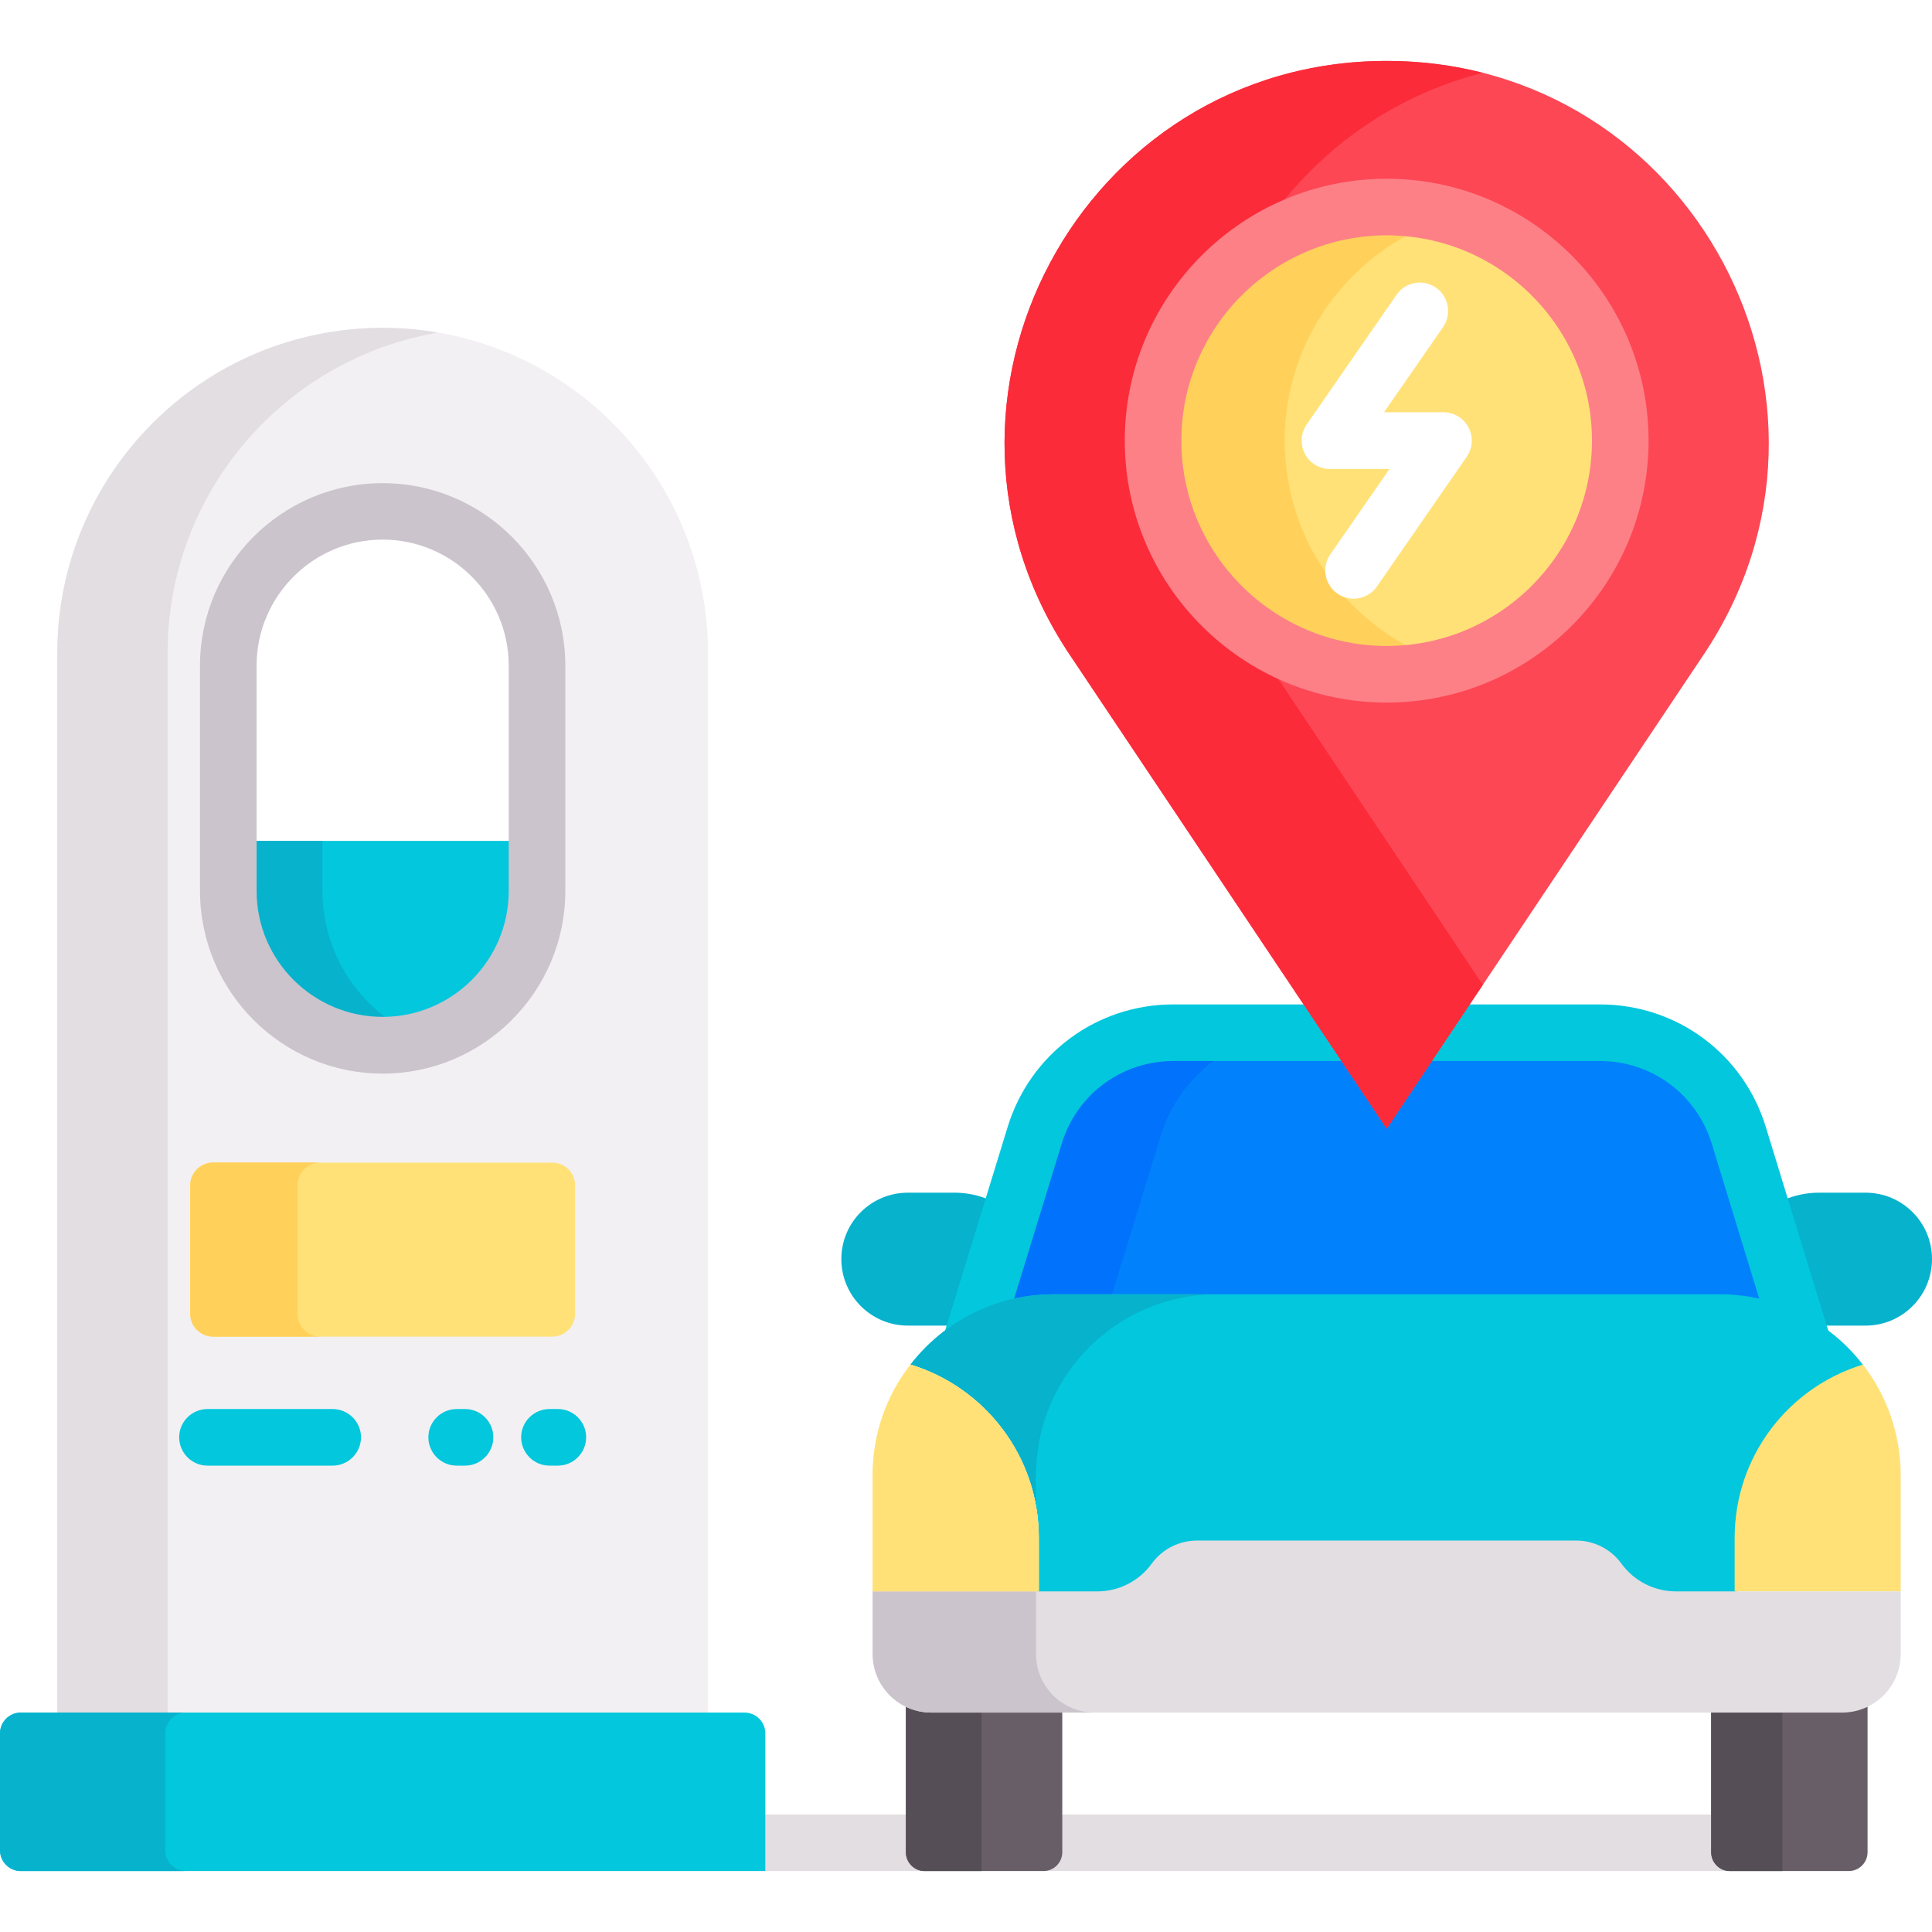
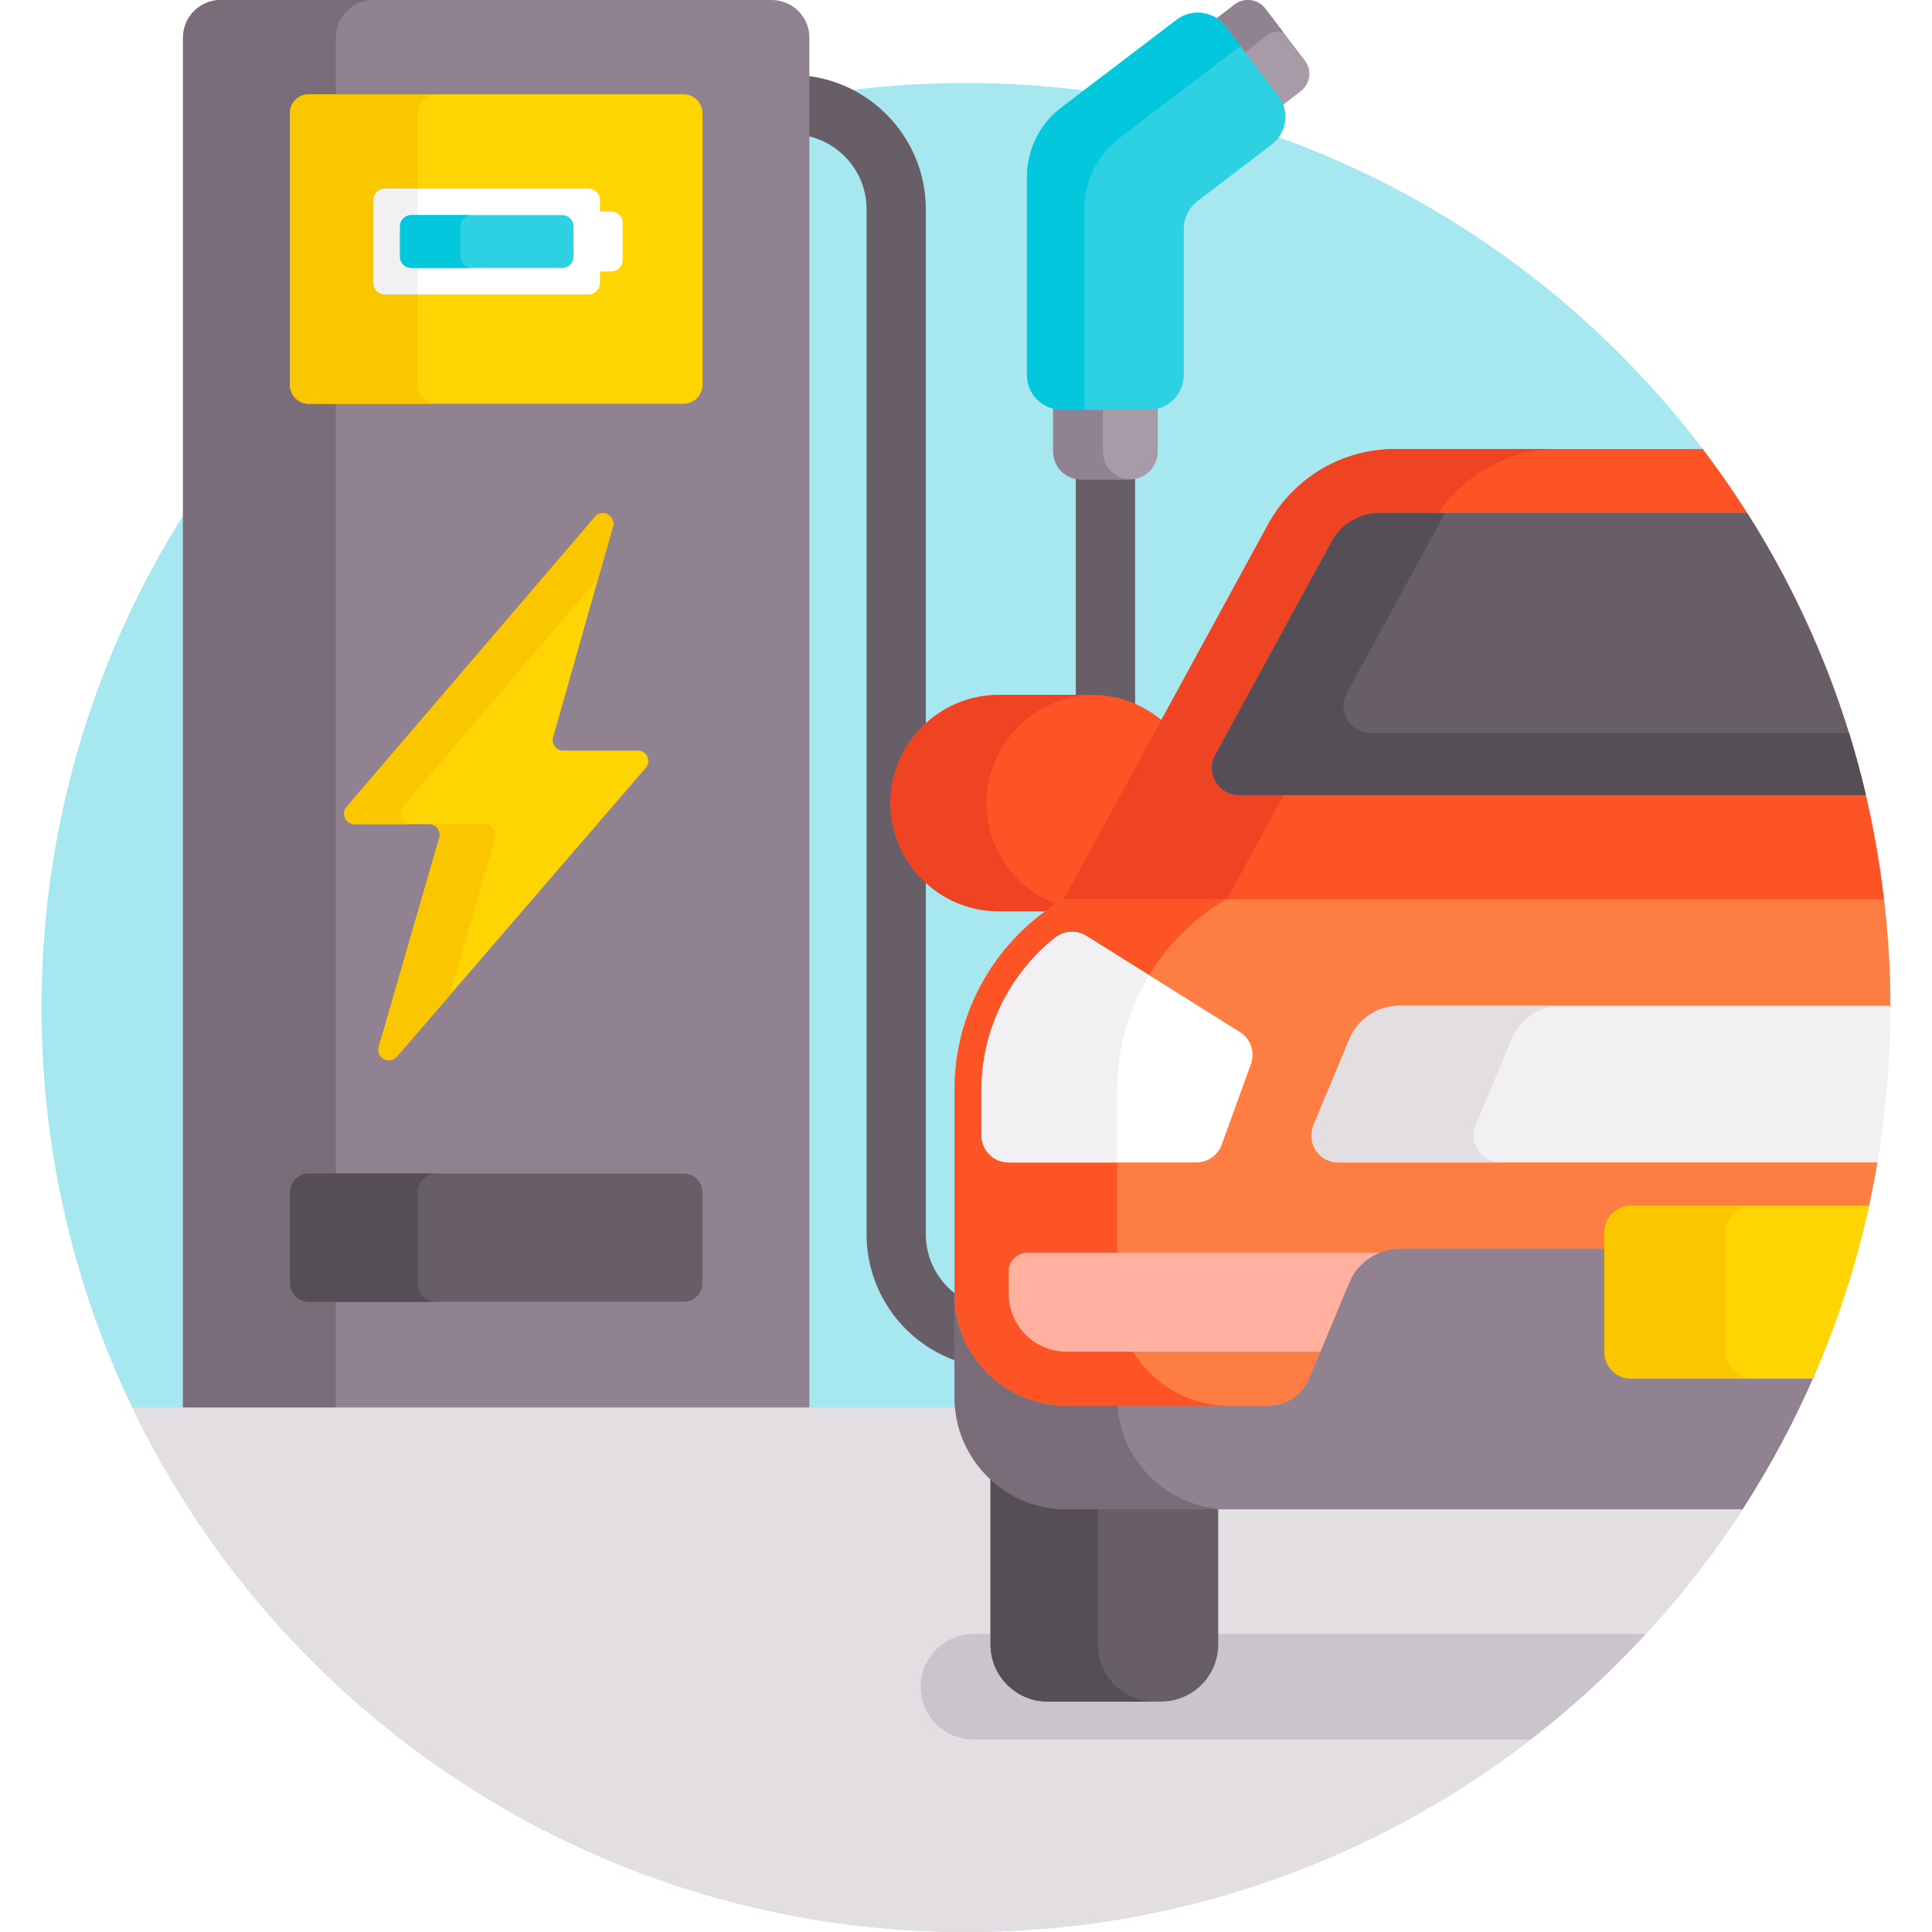
- <svg xmlns="http://www.w3.org/2000/svg" width="54px" height="54px" viewBox="0 0 54 54" version="1.1">
+ <svg xmlns="http://www.w3.org/2000/svg" width="64px" height="64px" viewBox="0 0 64 64" version="1.1">
  <g id="surface1">
-     <path style=" stroke:none;fill-rule:nonzero;fill:rgb(88.627%,87.059%,88.627%);fill-opacity:1;" d="M 25.426 51.77 L 25.426 51.031 L 25.32 50.715 L 21.285 50.715 L 21.285 52.117 L 21.391 52.297 L 25.848 52.297 L 25.809 52.188 C 25.594 52.168 25.426 51.992 25.426 51.77 Z M 47.934 51.77 L 47.934 51.031 L 47.828 50.715 L 29.691 50.715 L 29.586 51.031 L 29.586 51.77 C 29.586 51.992 29.414 52.168 29.199 52.188 L 29.164 52.297 L 48.355 52.297 L 48.316 52.188 C 48.102 52.168 47.934 51.992 47.934 51.77 Z M 47.934 51.77 " />
-     <path style=" stroke:none;fill-rule:nonzero;fill:rgb(0.784%,78.039%,86.667%);fill-opacity:1;" d="M 10.695 29.215 C 13.07 29.215 15.008 27.273 15.008 24.902 L 15.008 23.504 L 6.383 23.504 L 6.383 24.902 C 6.383 27.273 8.324 29.215 10.695 29.215 Z M 10.695 29.215 " />
-     <path style=" stroke:none;fill-rule:nonzero;fill:rgb(2.745%,69.804%,80.392%);fill-opacity:1;" d="M 9.012 24.902 L 9.012 23.504 L 6.383 23.504 L 6.383 24.902 C 6.383 27.273 8.324 29.215 10.695 29.215 C 11.098 29.215 11.496 29.156 11.883 29.047 C 10.207 28.414 9.012 26.797 9.012 24.902 Z M 9.012 24.902 " />
-     <path style=" stroke:none;fill-rule:nonzero;fill:rgb(95.294%,94.118%,95.294%);fill-opacity:1;" d="M 19.789 47.98 L 19.789 18.258 C 19.789 13.234 15.719 9.164 10.695 9.164 C 5.676 9.164 1.602 13.234 1.602 18.258 L 1.602 47.98 Z M 6.383 18.605 C 6.383 16.234 8.324 14.293 10.695 14.293 C 13.07 14.293 15.008 16.234 15.008 18.605 L 15.008 24.902 C 15.008 27.273 13.07 29.215 10.695 29.215 C 8.324 29.215 6.383 27.273 6.383 24.902 Z M 6.383 18.605 " />
-     <path style=" stroke:none;fill-rule:nonzero;fill:rgb(88.627%,87.059%,88.627%);fill-opacity:1;" d="M 12.238 9.297 C 11.727 9.207 11.211 9.164 10.695 9.164 C 5.676 9.164 1.602 13.234 1.602 18.258 L 1.602 47.98 L 4.684 47.98 L 4.684 18.258 C 4.684 13.762 7.949 10.027 12.238 9.297 Z M 12.238 9.297 " />
-     <path style=" stroke:none;fill-rule:nonzero;fill:rgb(79.608%,76.863%,80%);fill-opacity:1;" d="M 10.695 30.008 C 7.883 30.008 5.59 27.715 5.59 24.902 L 5.59 18.605 C 5.59 15.793 7.883 13.504 10.695 13.504 C 13.512 13.504 15.801 15.793 15.801 18.605 L 15.801 24.902 C 15.801 27.715 13.512 30.008 10.695 30.008 Z M 10.695 15.082 C 8.754 15.082 7.172 16.664 7.172 18.605 L 7.172 24.902 C 7.172 26.844 8.754 28.422 10.695 28.422 C 12.637 28.422 14.219 26.844 14.219 24.902 L 14.219 18.605 C 14.219 16.664 12.637 15.082 10.695 15.082 Z M 10.695 15.082 " />
-     <path style=" stroke:none;fill-rule:nonzero;fill:rgb(100%,88.235%,46.667%);fill-opacity:1;" d="M 15.434 37.359 L 5.957 37.359 C 5.605 37.359 5.316 37.074 5.316 36.719 L 5.316 33.133 C 5.316 32.781 5.605 32.492 5.957 32.496 L 15.434 32.496 C 15.789 32.492 16.074 32.781 16.074 33.133 L 16.074 36.719 C 16.074 37.074 15.789 37.359 15.434 37.359 Z M 15.434 37.359 " />
-     <path style=" stroke:none;fill-rule:nonzero;fill:rgb(100%,81.961%,35.686%);fill-opacity:1;" d="M 8.316 36.719 L 8.316 33.133 C 8.316 32.781 8.602 32.492 8.957 32.492 L 5.957 32.492 C 5.605 32.492 5.316 32.781 5.316 33.133 L 5.316 36.719 C 5.316 37.074 5.605 37.359 5.957 37.359 L 8.957 37.359 C 8.602 37.359 8.316 37.074 8.316 36.719 Z M 8.316 36.719 " />
-     <path style=" stroke:none;fill-rule:nonzero;fill:rgb(0.784%,78.039%,86.667%);fill-opacity:1;" d="M 21.391 52.297 L 0.582 52.297 C 0.262 52.297 0 52.035 0 51.715 L 0 48.449 C 0 48.129 0.262 47.867 0.582 47.867 L 20.809 47.867 C 21.133 47.867 21.391 48.129 21.391 48.449 Z M 21.391 52.297 " />
-     <path style=" stroke:none;fill-rule:nonzero;fill:rgb(2.745%,69.804%,80.392%);fill-opacity:1;" d="M 4.617 51.715 L 4.617 48.449 C 4.617 48.129 4.879 47.867 5.199 47.867 L 0.582 47.867 C 0.262 47.867 0 48.129 0 48.449 L 0 51.715 C 0 52.035 0.262 52.297 0.582 52.297 L 5.199 52.297 C 4.879 52.297 4.617 52.035 4.617 51.715 Z M 4.617 51.715 " />
-     <path style=" stroke:none;fill-rule:nonzero;fill:rgb(0.784%,78.039%,86.667%);fill-opacity:1;" d="M 9.297 40.965 L 5.801 40.965 C 5.363 40.965 5.008 40.609 5.008 40.172 C 5.008 39.738 5.363 39.383 5.801 39.383 L 9.297 39.383 C 9.734 39.383 10.09 39.738 10.09 40.172 C 10.09 40.609 9.734 40.965 9.297 40.965 Z M 15.594 40.965 L 15.359 40.965 C 14.922 40.965 14.566 40.609 14.566 40.172 C 14.566 39.738 14.922 39.383 15.359 39.383 L 15.594 39.383 C 16.027 39.383 16.383 39.738 16.383 40.172 C 16.383 40.609 16.027 40.965 15.594 40.965 Z M 13 40.965 L 12.766 40.965 C 12.328 40.965 11.973 40.609 11.973 40.172 C 11.973 39.738 12.328 39.383 12.766 39.383 L 13 39.383 C 13.434 39.383 13.789 39.738 13.789 40.172 C 13.789 40.609 13.434 40.965 13 40.965 Z M 13 40.965 " />
-     <path style=" stroke:none;fill-rule:nonzero;fill:rgb(2.745%,69.804%,80.392%);fill-opacity:1;" d="M 52.145 33.336 L 50.855 33.336 C 50.273 33.332 49.707 33.535 49.254 33.902 L 49.168 34.008 L 49.992 36.688 L 50.043 36.711 C 50.266 36.809 50.48 36.922 50.688 37.051 L 52.145 37.051 C 53.168 37.051 54 36.219 54 35.191 C 54 34.164 53.168 33.336 52.145 33.336 Z M 26.832 37.051 C 27.035 36.922 27.25 36.809 27.473 36.711 L 27.523 36.688 L 28.332 34.055 L 28.262 33.902 C 27.809 33.535 27.246 33.332 26.664 33.336 L 25.375 33.336 C 24.348 33.336 23.516 34.164 23.516 35.191 C 23.516 36.219 24.348 37.051 25.375 37.051 Z M 26.832 37.051 " />
-     <path style=" stroke:none;fill-rule:nonzero;fill:rgb(0.392%,50.98%,98.824%);fill-opacity:1;" d="M 44.719 28.863 L 32.797 28.863 C 31.016 28.863 29.441 30.027 28.918 31.73 L 27.383 36.734 C 28.031 36.434 28.734 36.277 29.449 36.277 L 48.066 36.277 C 48.781 36.277 49.484 36.434 50.133 36.734 L 48.598 31.73 C 48.074 30.027 46.5 28.863 44.719 28.863 Z M 44.719 28.863 " />
-     <path style=" stroke:none;fill-rule:nonzero;fill:rgb(0.392%,44.706%,98.431%);fill-opacity:1;" d="M 32.449 31.73 C 32.973 30.027 34.543 28.867 36.328 28.867 L 32.797 28.867 C 31.016 28.867 29.441 30.027 28.918 31.73 L 27.383 36.734 C 28.031 36.434 28.734 36.277 29.449 36.277 L 31.051 36.277 Z M 32.449 31.73 " />
-     <path style=" stroke:none;fill-rule:nonzero;fill:rgb(0.784%,78.039%,86.667%);fill-opacity:1;" d="M 28.309 36.414 L 29.676 31.965 C 30.098 30.582 31.355 29.656 32.797 29.656 L 44.719 29.656 C 46.164 29.656 47.418 30.582 47.844 31.965 L 49.207 36.414 C 49.875 36.57 50.5 36.867 51.047 37.281 L 51.121 37.258 L 49.355 31.5 C 48.727 29.449 46.863 28.074 44.719 28.074 L 32.797 28.074 C 30.656 28.074 28.793 29.449 28.164 31.5 L 26.395 37.258 L 26.469 37.281 C 27.016 36.867 27.641 36.57 28.309 36.414 Z M 28.309 36.414 " />
-     <path style=" stroke:none;fill-rule:nonzero;fill:rgb(40.784%,36.863%,40.784%);fill-opacity:1;" d="M 26.031 47.762 C 25.773 47.762 25.531 47.699 25.32 47.586 L 25.32 51.77 C 25.32 52.062 25.555 52.297 25.848 52.297 L 29.164 52.297 C 29.453 52.297 29.691 52.062 29.691 51.77 L 29.691 47.762 Z M 26.031 47.762 " />
-     <path style=" stroke:none;fill-rule:nonzero;fill:rgb(33.333%,30.588%,33.725%);fill-opacity:1;" d="M 26.031 47.762 C 25.773 47.762 25.531 47.699 25.32 47.586 L 25.32 51.77 C 25.32 52.062 25.555 52.297 25.848 52.297 L 27.434 52.297 L 27.434 47.762 Z M 26.031 47.762 " />
-     <path style=" stroke:none;fill-rule:nonzero;fill:rgb(40.784%,36.863%,40.784%);fill-opacity:1;" d="M 51.488 47.762 L 47.828 47.762 L 47.828 51.77 C 47.828 52.062 48.062 52.297 48.355 52.297 L 51.672 52.297 C 51.961 52.297 52.199 52.062 52.199 51.77 L 52.199 47.586 C 51.977 47.703 51.734 47.762 51.488 47.762 Z M 51.488 47.762 " />
-     <path style=" stroke:none;fill-rule:nonzero;fill:rgb(33.333%,30.588%,33.725%);fill-opacity:1;" d="M 47.828 47.762 L 47.828 51.77 C 47.828 52.062 48.062 52.297 48.355 52.297 L 49.816 52.297 L 49.816 47.762 Z M 47.828 47.762 " />
-     <path style=" stroke:none;fill-rule:nonzero;fill:rgb(0.784%,78.039%,86.667%);fill-opacity:1;" d="M 48.586 44.375 L 48.586 42.98 C 48.586 40.824 49.953 38.945 51.992 38.277 L 52.066 38.141 C 51.141 36.945 49.695 36.176 48.066 36.176 L 29.449 36.176 C 27.82 36.176 26.375 36.945 25.449 38.141 L 25.523 38.277 C 27.566 38.945 28.93 40.824 28.93 42.98 L 28.93 44.375 L 28.918 44.375 L 29.035 44.582 L 30.668 44.582 C 31.301 44.582 31.906 44.277 32.277 43.762 C 32.555 43.387 32.992 43.164 33.457 43.164 L 44.055 43.164 C 44.52 43.164 44.961 43.387 45.234 43.762 C 45.609 44.277 46.207 44.582 46.844 44.582 L 48.484 44.582 L 48.598 44.375 Z M 48.586 44.375 " />
-     <path style=" stroke:none;fill-rule:nonzero;fill:rgb(2.745%,69.804%,80.392%);fill-opacity:1;" d="M 29.449 36.176 C 27.82 36.176 26.371 36.945 25.449 38.141 C 27.246 38.688 28.621 40.211 28.957 42.094 L 28.957 41.234 C 28.957 38.441 31.223 36.176 34.016 36.176 Z M 29.449 36.176 " />
-     <path style=" stroke:none;fill-rule:nonzero;fill:rgb(100%,94.118%,67.843%);fill-opacity:1;" d="M 24.391 44.48 L 24.391 41.234 C 24.391 40.07 24.785 38.996 25.449 38.141 C 27.523 38.773 29.035 40.699 29.035 42.984 L 29.035 44.48 Z M 24.391 44.48 " />
-     <path style=" stroke:none;fill-rule:nonzero;fill:rgb(100%,88.235%,46.667%);fill-opacity:1;" d="M 53.125 44.48 L 53.125 41.234 C 53.125 40.07 52.73 38.996 52.07 38.141 C 49.992 38.773 48.484 40.699 48.484 42.984 L 48.484 44.48 Z M 53.125 44.48 " />
-     <path style=" stroke:none;fill-rule:nonzero;fill:rgb(100%,94.118%,67.843%);fill-opacity:1;" d="M 24.391 44.48 L 24.391 41.234 C 24.391 40.07 24.785 38.996 25.449 38.141 C 27.523 38.773 29.035 40.699 29.035 42.984 L 29.035 44.48 Z M 24.391 44.48 " />
-     <path style=" stroke:none;fill-rule:nonzero;fill:rgb(88.627%,87.059%,88.627%);fill-opacity:1;" d="M 46.844 44.48 C 46.238 44.48 45.672 44.191 45.316 43.699 C 45.023 43.297 44.555 43.059 44.055 43.059 L 33.457 43.059 C 32.957 43.059 32.488 43.297 32.195 43.699 C 31.84 44.191 31.273 44.48 30.668 44.48 L 24.391 44.48 L 24.391 46.227 C 24.391 47.133 25.125 47.867 26.031 47.867 L 51.488 47.867 C 52.391 47.867 53.125 47.133 53.125 46.227 L 53.125 44.48 Z M 46.844 44.48 " />
-     <path style=" stroke:none;fill-rule:nonzero;fill:rgb(79.608%,76.863%,80%);fill-opacity:1;" d="M 28.957 46.227 L 28.957 44.48 L 24.391 44.48 L 24.391 46.227 C 24.391 47.133 25.125 47.867 26.031 47.867 L 30.594 47.867 C 29.688 47.867 28.957 47.133 28.957 46.227 Z M 28.957 46.227 " />
-     <path style=" stroke:none;fill-rule:nonzero;fill:rgb(99.216%,27.843%,33.333%);fill-opacity:1;" d="M 38.758 31.547 L 47.621 18.293 C 52.359 11.207 47.281 1.703 38.758 1.703 C 30.234 1.703 25.156 11.207 29.895 18.293 Z M 38.758 31.547 " />
-     <path style=" stroke:none;fill-rule:nonzero;fill:rgb(98.431%,16.863%,22.745%);fill-opacity:1;" d="M 34.781 17.492 C 33.23 16.301 32.23 14.426 32.23 12.316 C 32.23 10.164 33.273 8.254 34.883 7.062 C 36.262 4.652 38.562 2.766 41.445 2.035 C 40.598 1.82 39.699 1.703 38.758 1.703 C 30.234 1.703 25.156 11.207 29.895 18.293 L 38.758 31.547 L 41.445 27.527 L 35.27 18.293 C 35.098 18.035 34.934 17.766 34.781 17.492 Z M 34.781 17.492 " />
-     <path style=" stroke:none;fill-rule:nonzero;fill:rgb(100%,88.235%,46.667%);fill-opacity:1;" d="M 43.367 7.703 C 45.918 10.254 45.918 14.387 43.367 16.938 C 40.82 19.484 36.688 19.484 34.137 16.938 C 31.586 14.387 31.586 10.254 34.137 7.703 C 36.688 5.152 40.82 5.152 43.367 7.703 Z M 43.367 7.703 " />
-     <path style=" stroke:none;fill-rule:nonzero;fill:rgb(100%,81.961%,35.686%);fill-opacity:1;" d="M 35.91 12.316 C 35.91 9.352 37.891 6.848 40.598 6.055 C 40 5.879 39.383 5.789 38.758 5.789 C 35.152 5.789 32.23 8.711 32.23 12.316 C 32.23 15.922 35.152 18.844 38.758 18.844 C 39.398 18.844 40.016 18.75 40.598 18.582 C 37.891 17.785 35.91 15.281 35.91 12.316 Z M 35.91 12.316 " />
-     <path style=" stroke:none;fill-rule:nonzero;fill:rgb(99.216%,50.196%,52.941%);fill-opacity:1;" d="M 38.758 19.637 C 34.723 19.637 31.438 16.352 31.438 12.316 C 31.438 8.281 34.723 4.996 38.758 4.996 C 42.793 4.996 46.078 8.281 46.078 12.316 C 46.078 16.352 42.793 19.637 38.758 19.637 Z M 38.758 6.578 C 35.594 6.578 33.02 9.152 33.02 12.316 C 33.02 15.48 35.594 18.055 38.758 18.055 C 41.922 18.055 44.496 15.48 44.496 12.316 C 44.496 9.152 41.922 6.578 38.758 6.578 Z M 38.758 6.578 " />
-     <path style=" stroke:none;fill-rule:nonzero;fill:rgb(100%,100%,100%);fill-opacity:1;" d="M 37.832 16.734 C 37.539 16.734 37.27 16.57 37.133 16.309 C 36.996 16.051 37.016 15.734 37.184 15.492 L 38.836 13.109 L 37.172 13.109 C 36.879 13.109 36.605 12.945 36.473 12.684 C 36.336 12.422 36.355 12.109 36.52 11.867 L 39.035 8.238 C 39.281 7.879 39.777 7.789 40.133 8.039 C 40.492 8.289 40.582 8.781 40.336 9.141 L 38.684 11.523 L 40.344 11.523 C 40.641 11.523 40.91 11.688 41.047 11.949 C 41.184 12.211 41.164 12.523 40.996 12.766 L 38.484 16.395 C 38.336 16.609 38.09 16.734 37.832 16.734 Z M 37.832 16.734 " />
-     <path style=" stroke:none;fill-rule:nonzero;fill:rgb(100%,88.235%,46.667%);fill-opacity:1;" d="M 24.391 44.48 L 24.391 41.234 C 24.391 40.07 24.785 38.996 25.449 38.141 C 27.523 38.773 29.035 40.699 29.035 42.984 L 29.035 44.48 Z M 24.391 44.48 " />
+     <path style=" stroke:none;fill-rule:nonzero;fill:rgb(65.098%,90.588%,94.118%);fill-opacity:1;" d="M 35.332 49.871 C 33.355 49.871 31.746 48.262 31.746 46.285 L 31.746 36.094 C 31.746 33.559 33.105 31.184 35.293 29.898 L 35.324 29.883 L 42.117 17.43 C 42.938 15.934 44.508 15 46.211 15 L 56.5 15 C 50.914 7.562 42.02 2.75 32 2.75 C 15.086 2.75 1.375 16.461 1.375 33.375 C 1.375 50.289 15.086 64 32 64 C 42.84 64 52.363 58.367 57.809 49.871 Z M 35.332 49.871 " />
+     <path style=" stroke:none;fill-rule:nonzero;fill:rgb(65.49%,60.784%,65.49%);fill-opacity:1;" d="M 43.227 2.008 L 41.914 0.285 C 41.672 -0.031 41.219 -0.094 40.902 0.148 L 40.195 0.688 C 40.312 0.754 40.414 0.844 40.496 0.949 L 42.246 3.246 C 42.312 3.336 42.367 3.438 42.402 3.547 L 43.09 3.02 C 43.406 2.777 43.469 2.324 43.227 2.008 Z M 43.227 2.008 " />
+     <path style=" stroke:none;fill-rule:nonzero;fill:rgb(56.863%,50.98%,56.863%);fill-opacity:1;" d="M 40.496 0.949 L 41.145 1.805 L 41.945 1.191 C 42.105 1.07 42.305 1.023 42.5 1.055 L 41.914 0.285 C 41.672 -0.031 41.219 -0.094 40.902 0.148 L 40.195 0.688 C 40.312 0.754 40.414 0.844 40.496 0.949 Z M 40.496 0.949 " />
+     <path style=" stroke:none;fill-rule:nonzero;fill:rgb(40.784%,36.863%,40.784%);fill-opacity:1;" d="M 36.188 23.145 C 36.691 23.145 37.168 23.254 37.602 23.449 L 37.602 15.738 C 37.543 15.75 37.484 15.758 37.426 15.758 L 35.809 15.758 C 35.75 15.758 35.691 15.75 35.637 15.738 L 35.637 23.145 Z M 31.746 42.934 C 31.098 42.484 30.668 41.734 30.668 40.887 L 30.668 29.078 C 30.027 28.449 29.625 27.57 29.625 26.602 C 29.625 25.637 30.027 24.758 30.668 24.129 L 30.668 6.93 C 30.668 4.637 28.922 2.742 26.688 2.508 L 26.688 4.492 C 27.836 4.711 28.707 5.723 28.707 6.93 L 28.707 40.887 C 28.707 42.848 29.98 44.516 31.746 45.105 Z M 31.746 42.934 " />
+     <path style=" stroke:none;fill-rule:nonzero;fill:rgb(65.49%,60.784%,65.49%);fill-opacity:1;" d="M 38.062 13.449 L 35.176 13.449 C 35.078 13.449 34.98 13.434 34.887 13.406 L 34.887 14.957 C 34.887 15.469 35.301 15.883 35.809 15.883 L 37.426 15.883 C 37.938 15.883 38.352 15.469 38.352 14.957 L 38.352 13.406 C 38.258 13.434 38.16 13.449 38.062 13.449 Z M 38.062 13.449 " />
+     <path style=" stroke:none;fill-rule:nonzero;fill:rgb(56.863%,50.98%,56.863%);fill-opacity:1;" d="M 36.535 14.957 L 36.535 13.449 L 35.176 13.449 C 35.078 13.449 34.98 13.434 34.887 13.406 L 34.887 14.957 C 34.887 15.469 35.301 15.883 35.809 15.883 L 37.426 15.883 C 37.434 15.883 37.438 15.883 37.441 15.883 C 36.938 15.875 36.535 15.461 36.535 14.957 Z M 36.535 14.957 " />
+     <path style=" stroke:none;fill-rule:nonzero;fill:rgb(18.039%,81.961%,88.627%);fill-opacity:1;" d="M 38.062 13.574 L 35.176 13.574 C 34.535 13.574 34.02 13.055 34.02 12.418 L 34.02 5.863 C 34.02 4.961 34.441 4.109 35.156 3.566 L 38.977 0.656 C 39.484 0.27 40.207 0.367 40.594 0.875 L 42.344 3.172 C 42.73 3.68 42.633 4.402 42.125 4.789 L 39.672 6.66 C 39.387 6.879 39.215 7.219 39.215 7.578 L 39.215 12.418 C 39.215 13.055 38.699 13.574 38.062 13.574 Z M 38.062 13.574 " />
+     <path style=" stroke:none;fill-rule:nonzero;fill:rgb(0.784%,78.039%,86.667%);fill-opacity:1;" d="M 35.926 13.445 L 35.926 6.887 C 35.926 5.988 36.348 5.137 37.062 4.59 L 40.883 1.68 C 40.949 1.629 41.027 1.582 41.105 1.547 L 40.594 0.875 C 40.207 0.367 39.484 0.27 38.977 0.656 L 35.156 3.566 C 34.441 4.109 34.02 4.961 34.02 5.863 L 34.02 12.418 C 34.02 13.055 34.535 13.574 35.176 13.574 L 35.934 13.574 C 35.926 13.531 35.926 13.488 35.926 13.445 Z M 35.926 13.445 " />
+     <path style=" stroke:none;fill-rule:nonzero;fill:rgb(56.863%,50.98%,56.863%);fill-opacity:1;" d="M 26.812 46.75 L 26.812 1.25 C 26.812 0.559 26.254 0 25.562 0 L 7.312 0 C 6.621 0 6.062 0.559 6.062 1.25 L 6.062 46.75 Z M 26.812 46.75 " />
+     <path style=" stroke:none;fill-rule:nonzero;fill:rgb(47.843%,42.745%,47.451%);fill-opacity:1;" d="M 10.23 43.125 C 9.883 43.125 9.605 42.844 9.605 42.5 L 9.605 39.5 C 9.605 39.156 9.883 38.875 10.23 38.875 L 11.125 38.875 L 11.125 13.375 L 10.23 13.375 C 9.883 13.375 9.605 13.094 9.605 12.75 L 9.605 3.75 C 9.605 3.406 9.883 3.125 10.23 3.125 L 11.125 3.125 L 11.125 1.25 C 11.125 0.559 11.684 0 12.375 0 L 7.312 0 C 6.621 0 6.062 0.559 6.062 1.25 L 6.062 46.75 L 11.125 46.75 L 11.125 43.125 Z M 10.23 43.125 " />
+     <path style=" stroke:none;fill-rule:nonzero;fill:rgb(88.627%,87.059%,88.627%);fill-opacity:1;" d="M 35.332 49.871 C 33.469 49.871 31.934 48.445 31.762 46.625 L 4.383 46.625 C 9.324 56.902 19.832 64 32 64 C 42.84 64 52.363 58.367 57.805 49.871 Z M 35.332 49.871 " />
+     <path style=" stroke:none;fill-rule:nonzero;fill:rgb(79.608%,76.863%,80%);fill-opacity:1;" d="M 32.25 54.125 C 31.285 54.125 30.5 54.91 30.5 55.875 C 30.5 56.84 31.285 57.625 32.25 57.625 L 50.703 57.625 C 52.07 56.566 53.348 55.398 54.523 54.125 Z M 32.25 54.125 " />
+     <path style=" stroke:none;fill-rule:nonzero;fill:rgb(99.608%,83.137%,0.784%);fill-opacity:1;" d="M 9.605 12.75 L 9.605 3.75 C 9.605 3.406 9.883 3.125 10.23 3.125 L 22.645 3.125 C 22.992 3.125 23.27 3.406 23.27 3.75 L 23.27 12.75 C 23.27 13.094 22.992 13.375 22.645 13.375 L 10.23 13.375 C 9.883 13.375 9.605 13.094 9.605 12.75 Z M 9.605 12.75 " />
+     <path style=" stroke:none;fill-rule:nonzero;fill:rgb(40.784%,36.863%,40.784%);fill-opacity:1;" d="M 22.645 38.875 L 10.23 38.875 C 9.883 38.875 9.605 39.156 9.605 39.5 L 9.605 42.5 C 9.605 42.844 9.883 43.125 10.23 43.125 L 22.645 43.125 C 22.992 43.125 23.27 42.844 23.27 42.5 L 23.27 39.5 C 23.27 39.156 22.992 38.875 22.645 38.875 Z M 22.645 38.875 " />
+     <path style=" stroke:none;fill-rule:nonzero;fill:rgb(33.333%,30.588%,33.725%);fill-opacity:1;" d="M 13.832 42.5 L 13.832 39.5 C 13.832 39.156 14.113 38.875 14.457 38.875 L 10.23 38.875 C 9.883 38.875 9.605 39.156 9.605 39.5 L 9.605 42.5 C 9.605 42.844 9.883 43.125 10.23 43.125 L 14.457 43.125 C 14.113 43.125 13.832 42.844 13.832 42.5 Z M 13.832 42.5 " />
+     <path style=" stroke:none;fill-rule:nonzero;fill:rgb(98.039%,77.647%,0%);fill-opacity:1;" d="M 13.832 12.75 L 13.832 3.75 C 13.832 3.406 14.113 3.125 14.457 3.125 L 10.23 3.125 C 9.883 3.125 9.605 3.406 9.605 3.75 L 9.605 12.75 C 9.605 13.094 9.883 13.375 10.23 13.375 L 14.457 13.375 C 14.113 13.375 13.832 13.094 13.832 12.75 Z M 13.832 12.75 " />
+     <path style=" stroke:none;fill-rule:nonzero;fill:rgb(99.608%,83.137%,0.784%);fill-opacity:1;" d="M 21.129 24.863 L 18.656 24.863 C 18.547 24.863 18.445 24.812 18.379 24.727 C 18.312 24.637 18.293 24.523 18.324 24.418 L 20.305 17.445 C 20.406 17.086 19.949 16.84 19.707 17.125 L 11.484 26.727 C 11.289 26.953 11.449 27.301 11.746 27.301 L 14.219 27.301 C 14.328 27.301 14.43 27.352 14.496 27.438 C 14.562 27.527 14.582 27.641 14.555 27.746 L 12.547 34.68 C 12.445 35.039 12.902 35.285 13.145 35.004 L 21.391 25.438 C 21.586 25.211 21.426 24.863 21.129 24.863 Z M 21.129 24.863 " />
+     <path style=" stroke:none;fill-rule:nonzero;fill:rgb(98.039%,77.647%,0%);fill-opacity:1;" d="M 13.336 26.727 L 19.82 19.156 L 20.305 17.445 C 20.406 17.086 19.949 16.84 19.707 17.125 L 11.484 26.727 C 11.289 26.953 11.449 27.301 11.746 27.301 L 13.602 27.301 C 13.305 27.301 13.145 26.953 13.336 26.727 Z M 16.406 27.746 C 16.438 27.641 16.414 27.527 16.352 27.438 C 16.285 27.352 16.18 27.301 16.07 27.301 L 14.219 27.301 C 14.328 27.301 14.43 27.352 14.496 27.438 C 14.562 27.527 14.582 27.641 14.555 27.746 L 12.547 34.68 C 12.445 35.039 12.902 35.285 13.145 35.004 L 14.895 32.977 Z M 16.406 27.746 " />
+     <path style=" stroke:none;fill-rule:nonzero;fill:rgb(99.216%,32.941%,14.902%);fill-opacity:1;" d="M 34.848 30.188 C 34.992 30.086 35.141 29.988 35.293 29.898 L 35.324 29.883 L 38.57 23.934 C 37.934 23.367 37.098 23.02 36.188 23.02 L 33.082 23.02 C 31.113 23.02 29.5 24.633 29.5 26.602 C 29.5 28.574 31.113 30.188 33.082 30.188 Z M 34.848 30.188 " />
+     <path style=" stroke:none;fill-rule:nonzero;fill:rgb(93.725%,26.667%,14.118%);fill-opacity:1;" d="M 32.68 26.602 C 32.68 24.645 34.273 23.043 36.227 23.023 C 36.215 23.023 36.199 23.02 36.188 23.02 L 33.082 23.02 C 31.113 23.02 29.5 24.633 29.5 26.602 C 29.5 28.574 31.113 30.188 33.082 30.188 L 34.848 30.188 C 34.941 30.121 35.035 30.059 35.133 30 C 33.711 29.523 32.68 28.18 32.68 26.602 Z M 32.68 26.602 " />
+     <path style=" stroke:none;fill-rule:nonzero;fill:rgb(40.784%,36.863%,40.784%);fill-opacity:1;" d="M 35.332 49.871 C 34.352 49.871 33.461 49.473 32.812 48.832 L 32.812 54.473 C 32.812 55.52 33.66 56.367 34.707 56.367 L 38.461 56.367 C 39.508 56.367 40.355 55.52 40.355 54.473 L 40.355 49.871 Z M 35.332 49.871 " />
+     <path style=" stroke:none;fill-rule:nonzero;fill:rgb(33.333%,30.588%,33.725%);fill-opacity:1;" d="M 36.363 54.473 L 36.363 49.871 L 35.332 49.871 C 34.352 49.871 33.461 49.473 32.812 48.832 L 32.812 54.473 C 32.812 55.52 33.66 56.367 34.707 56.367 L 38.258 56.367 C 37.211 56.367 36.363 55.52 36.363 54.473 Z M 36.363 54.473 " />
+     <path style=" stroke:none;fill-rule:nonzero;fill:rgb(56.863%,50.98%,56.863%);fill-opacity:1;" d="M 54.039 45.547 C 53.617 45.547 53.27 45.203 53.27 44.777 L 53.27 41.25 L 46.355 41.25 C 45.582 41.25 44.887 41.711 44.59 42.426 L 43.246 45.641 C 43.043 46.125 42.566 46.441 42.039 46.441 L 35.332 46.441 C 33.355 46.441 31.746 44.832 31.746 42.855 L 31.621 42.855 L 31.621 46.285 C 31.621 48.336 33.285 49.996 35.332 49.996 L 57.727 49.996 C 58.641 48.582 59.438 47.094 60.109 45.547 Z M 54.039 45.547 " />
+     <path style=" stroke:none;fill-rule:nonzero;fill:rgb(47.843%,42.745%,47.451%);fill-opacity:1;" d="M 37.016 46.566 L 35.332 46.566 C 33.285 46.566 31.621 44.906 31.621 42.855 L 31.621 46.285 C 31.621 48.336 33.285 49.996 35.332 49.996 L 40.715 49.996 C 38.758 49.996 37.16 48.484 37.016 46.566 Z M 37.016 46.566 " />
+     <path style=" stroke:none;fill-rule:nonzero;fill:rgb(99.216%,32.941%,14.902%);fill-opacity:1;" d="M 61.625 29.918 L 62.414 29.793 C 61.766 24.227 59.629 19.117 56.406 14.875 L 46.211 14.875 C 44.461 14.875 42.848 15.832 42.008 17.371 L 35.23 29.793 L 36.07 29.918 Z M 61.625 29.918 " />
+     <path style=" stroke:none;fill-rule:nonzero;fill:rgb(93.725%,26.667%,14.118%);fill-opacity:1;" d="M 41.039 26.336 C 40.359 26.336 39.93 25.605 40.254 25.012 L 44.121 17.926 C 44.434 17.352 45.035 16.996 45.691 16.996 L 47.652 16.996 C 48.535 15.68 50.02 14.875 51.625 14.875 L 46.211 14.875 C 44.461 14.875 42.848 15.832 42.008 17.371 L 35.23 29.793 L 40.641 29.793 L 42.527 26.336 Z M 41.039 26.336 " />
+     <path style=" stroke:none;fill-rule:nonzero;fill:rgb(40.784%,36.863%,40.784%);fill-opacity:1;" d="M 57.879 16.996 L 45.691 16.996 C 45.035 16.996 44.434 17.352 44.121 17.926 L 40.254 25.012 C 39.93 25.605 40.359 26.336 41.039 26.336 L 61.809 26.336 C 61.031 23.023 59.703 19.867 57.879 16.996 Z M 57.879 16.996 " />
+     <path style=" stroke:none;fill-rule:nonzero;fill:rgb(33.333%,30.588%,33.725%);fill-opacity:1;" d="M 61.254 24.281 L 45.402 24.281 C 44.723 24.281 44.289 23.555 44.617 22.957 L 47.871 16.996 L 45.691 16.996 C 45.035 16.996 44.434 17.352 44.121 17.926 L 40.254 25.012 C 39.93 25.605 40.359 26.336 41.039 26.336 L 61.809 26.336 C 61.648 25.645 61.461 24.961 61.254 24.281 Z M 61.254 24.281 " />
+     <path style=" stroke:none;fill-rule:nonzero;fill:rgb(99.608%,49.02%,26.275%);fill-opacity:1;" d="M 44.336 38.383 C 44.074 38.383 43.84 38.258 43.695 38.043 C 43.551 37.824 43.523 37.559 43.625 37.316 L 44.82 34.465 C 45.078 33.844 45.684 33.441 46.355 33.441 L 62.625 33.441 C 62.625 33.418 62.625 33.398 62.625 33.375 C 62.625 32.164 62.551 30.969 62.414 29.793 L 35.23 29.793 C 32.996 31.105 31.621 33.504 31.621 36.094 L 31.621 42.855 C 31.621 44.906 33.285 46.566 35.332 46.566 L 42.039 46.566 C 42.617 46.566 43.137 46.219 43.359 45.688 L 44.703 42.473 C 44.98 41.809 45.633 41.375 46.355 41.375 L 53.27 41.375 L 53.27 40.836 C 53.27 40.414 53.617 40.066 54.039 40.066 L 61.887 40.066 C 62.012 39.508 62.121 38.949 62.215 38.383 Z M 44.336 38.383 " />
+     <path style=" stroke:none;fill-rule:nonzero;fill:rgb(99.216%,32.941%,14.902%);fill-opacity:1;" d="M 37.004 42.855 L 37.004 36.094 C 37.004 33.504 38.375 31.105 40.609 29.793 L 35.23 29.793 C 32.996 31.105 31.621 33.504 31.621 36.094 L 31.621 42.855 C 31.621 44.906 33.285 46.566 35.332 46.566 L 40.715 46.566 C 38.664 46.566 37.004 44.906 37.004 42.855 Z M 37.004 42.855 " />
+     <path style=" stroke:none;fill-rule:nonzero;fill:rgb(100%,69.02%,61.961%);fill-opacity:1;" d="M 44.703 42.473 C 44.895 42.016 45.27 41.668 45.719 41.496 L 34.039 41.496 C 33.691 41.496 33.414 41.777 33.414 42.121 L 33.414 42.855 C 33.414 43.918 34.273 44.777 35.332 44.777 L 43.742 44.777 Z M 44.703 42.473 " />
+     <path style=" stroke:none;fill-rule:nonzero;fill:rgb(100%,100%,100%);fill-opacity:1;" d="M 32.516 36.094 L 32.516 37.613 C 32.516 38.109 32.918 38.508 33.414 38.508 L 39.625 38.508 C 40.004 38.508 40.34 38.273 40.469 37.922 L 41.438 35.25 C 41.582 34.855 41.43 34.41 41.074 34.188 L 35.988 31.004 C 35.668 30.805 35.254 30.828 34.953 31.062 C 33.434 32.27 32.516 34.129 32.516 36.094 Z M 32.516 36.094 " />
+     <path style=" stroke:none;fill-rule:nonzero;fill:rgb(95.294%,94.118%,95.294%);fill-opacity:1;" d="M 37.004 36.094 C 37.004 34.734 37.383 33.43 38.066 32.305 L 35.988 31.004 C 35.668 30.805 35.254 30.828 34.953 31.062 C 33.434 32.27 32.516 34.129 32.516 36.094 L 32.516 37.613 C 32.516 38.109 32.918 38.508 33.414 38.508 L 37.004 38.508 Z M 37.004 36.094 " />
+     <path style=" stroke:none;fill-rule:nonzero;fill:rgb(99.608%,83.137%,0.784%);fill-opacity:1;" d="M 54.039 39.941 C 53.547 39.941 53.145 40.344 53.145 40.836 L 53.145 44.777 C 53.145 45.27 53.547 45.672 54.039 45.672 L 60.055 45.672 C 60.863 43.828 61.488 41.91 61.918 39.941 Z M 54.039 39.941 " />
+     <path style=" stroke:none;fill-rule:nonzero;fill:rgb(98.039%,77.647%,0%);fill-opacity:1;" d="M 57.156 44.777 L 57.156 40.836 C 57.156 40.344 57.559 39.941 58.051 39.941 L 54.039 39.941 C 53.547 39.941 53.145 40.344 53.145 40.836 L 53.145 44.777 C 53.145 45.27 53.547 45.672 54.039 45.672 L 58.051 45.672 C 57.559 45.672 57.156 45.27 57.156 44.777 Z M 57.156 44.777 " />
+     <path style=" stroke:none;fill-rule:nonzero;fill:rgb(95.294%,94.118%,95.294%);fill-opacity:1;" d="M 62.625 33.375 C 62.625 33.355 62.625 33.336 62.625 33.316 L 46.355 33.316 C 45.633 33.316 44.98 33.75 44.703 34.418 L 43.512 37.27 C 43.266 37.859 43.699 38.508 44.336 38.508 L 62.195 38.508 C 62.48 36.812 62.625 35.094 62.625 33.375 Z M 62.625 33.375 " />
+     <path style=" stroke:none;fill-rule:nonzero;fill:rgb(88.627%,87.059%,88.627%);fill-opacity:1;" d="M 48.883 37.27 L 50.078 34.418 C 50.355 33.75 51.008 33.316 51.73 33.316 L 46.355 33.316 C 45.633 33.316 44.98 33.75 44.703 34.418 L 43.512 37.27 C 43.266 37.859 43.695 38.508 44.336 38.508 L 49.711 38.508 C 49.07 38.508 48.637 37.859 48.883 37.27 Z M 48.883 37.27 " />
+     <path style=" stroke:none;fill-rule:nonzero;fill:rgb(100%,100%,100%);fill-opacity:1;" d="M 20.25 7.008 L 19.875 7.008 L 19.875 6.625 C 19.875 6.418 19.707 6.25 19.5 6.25 L 12.75 6.25 C 12.543 6.25 12.375 6.418 12.375 6.625 L 12.375 9.375 C 12.375 9.582 12.543 9.75 12.75 9.75 L 19.5 9.75 C 19.707 9.75 19.875 9.582 19.875 9.375 L 19.875 8.992 L 20.25 8.992 C 20.457 8.992 20.625 8.824 20.625 8.617 L 20.625 7.383 C 20.625 7.176 20.457 7.008 20.25 7.008 Z M 20.25 7.008 " />
+     <path style=" stroke:none;fill-rule:nonzero;fill:rgb(95.294%,94.118%,95.294%);fill-opacity:1;" d="M 12.75 6.25 C 12.543 6.25 12.375 6.418 12.375 6.625 L 12.375 9.375 C 12.375 9.582 12.543 9.75 12.75 9.75 L 13.832 9.75 L 13.832 6.25 Z M 12.75 6.25 " />
+     <path style=" stroke:none;fill-rule:nonzero;fill:rgb(18.039%,81.961%,88.627%);fill-opacity:1;" d="M 13.25 8.5 L 13.25 7.5 C 13.25 7.293 13.418 7.125 13.625 7.125 L 18.625 7.125 C 18.832 7.125 19 7.293 19 7.5 L 19 8.5 C 19 8.707 18.832 8.875 18.625 8.875 L 13.625 8.875 C 13.418 8.875 13.25 8.707 13.25 8.5 Z M 13.25 8.5 " />
+     <path style=" stroke:none;fill-rule:nonzero;fill:rgb(0.784%,78.039%,86.667%);fill-opacity:1;" d="M 15.25 8.5 L 15.25 7.5 C 15.25 7.293 15.418 7.125 15.625 7.125 L 13.625 7.125 C 13.418 7.125 13.25 7.293 13.25 7.5 L 13.25 8.5 C 13.25 8.707 13.418 8.875 13.625 8.875 L 15.625 8.875 C 15.418 8.875 15.25 8.707 15.25 8.5 Z M 15.25 8.5 " />
  </g>
</svg>
